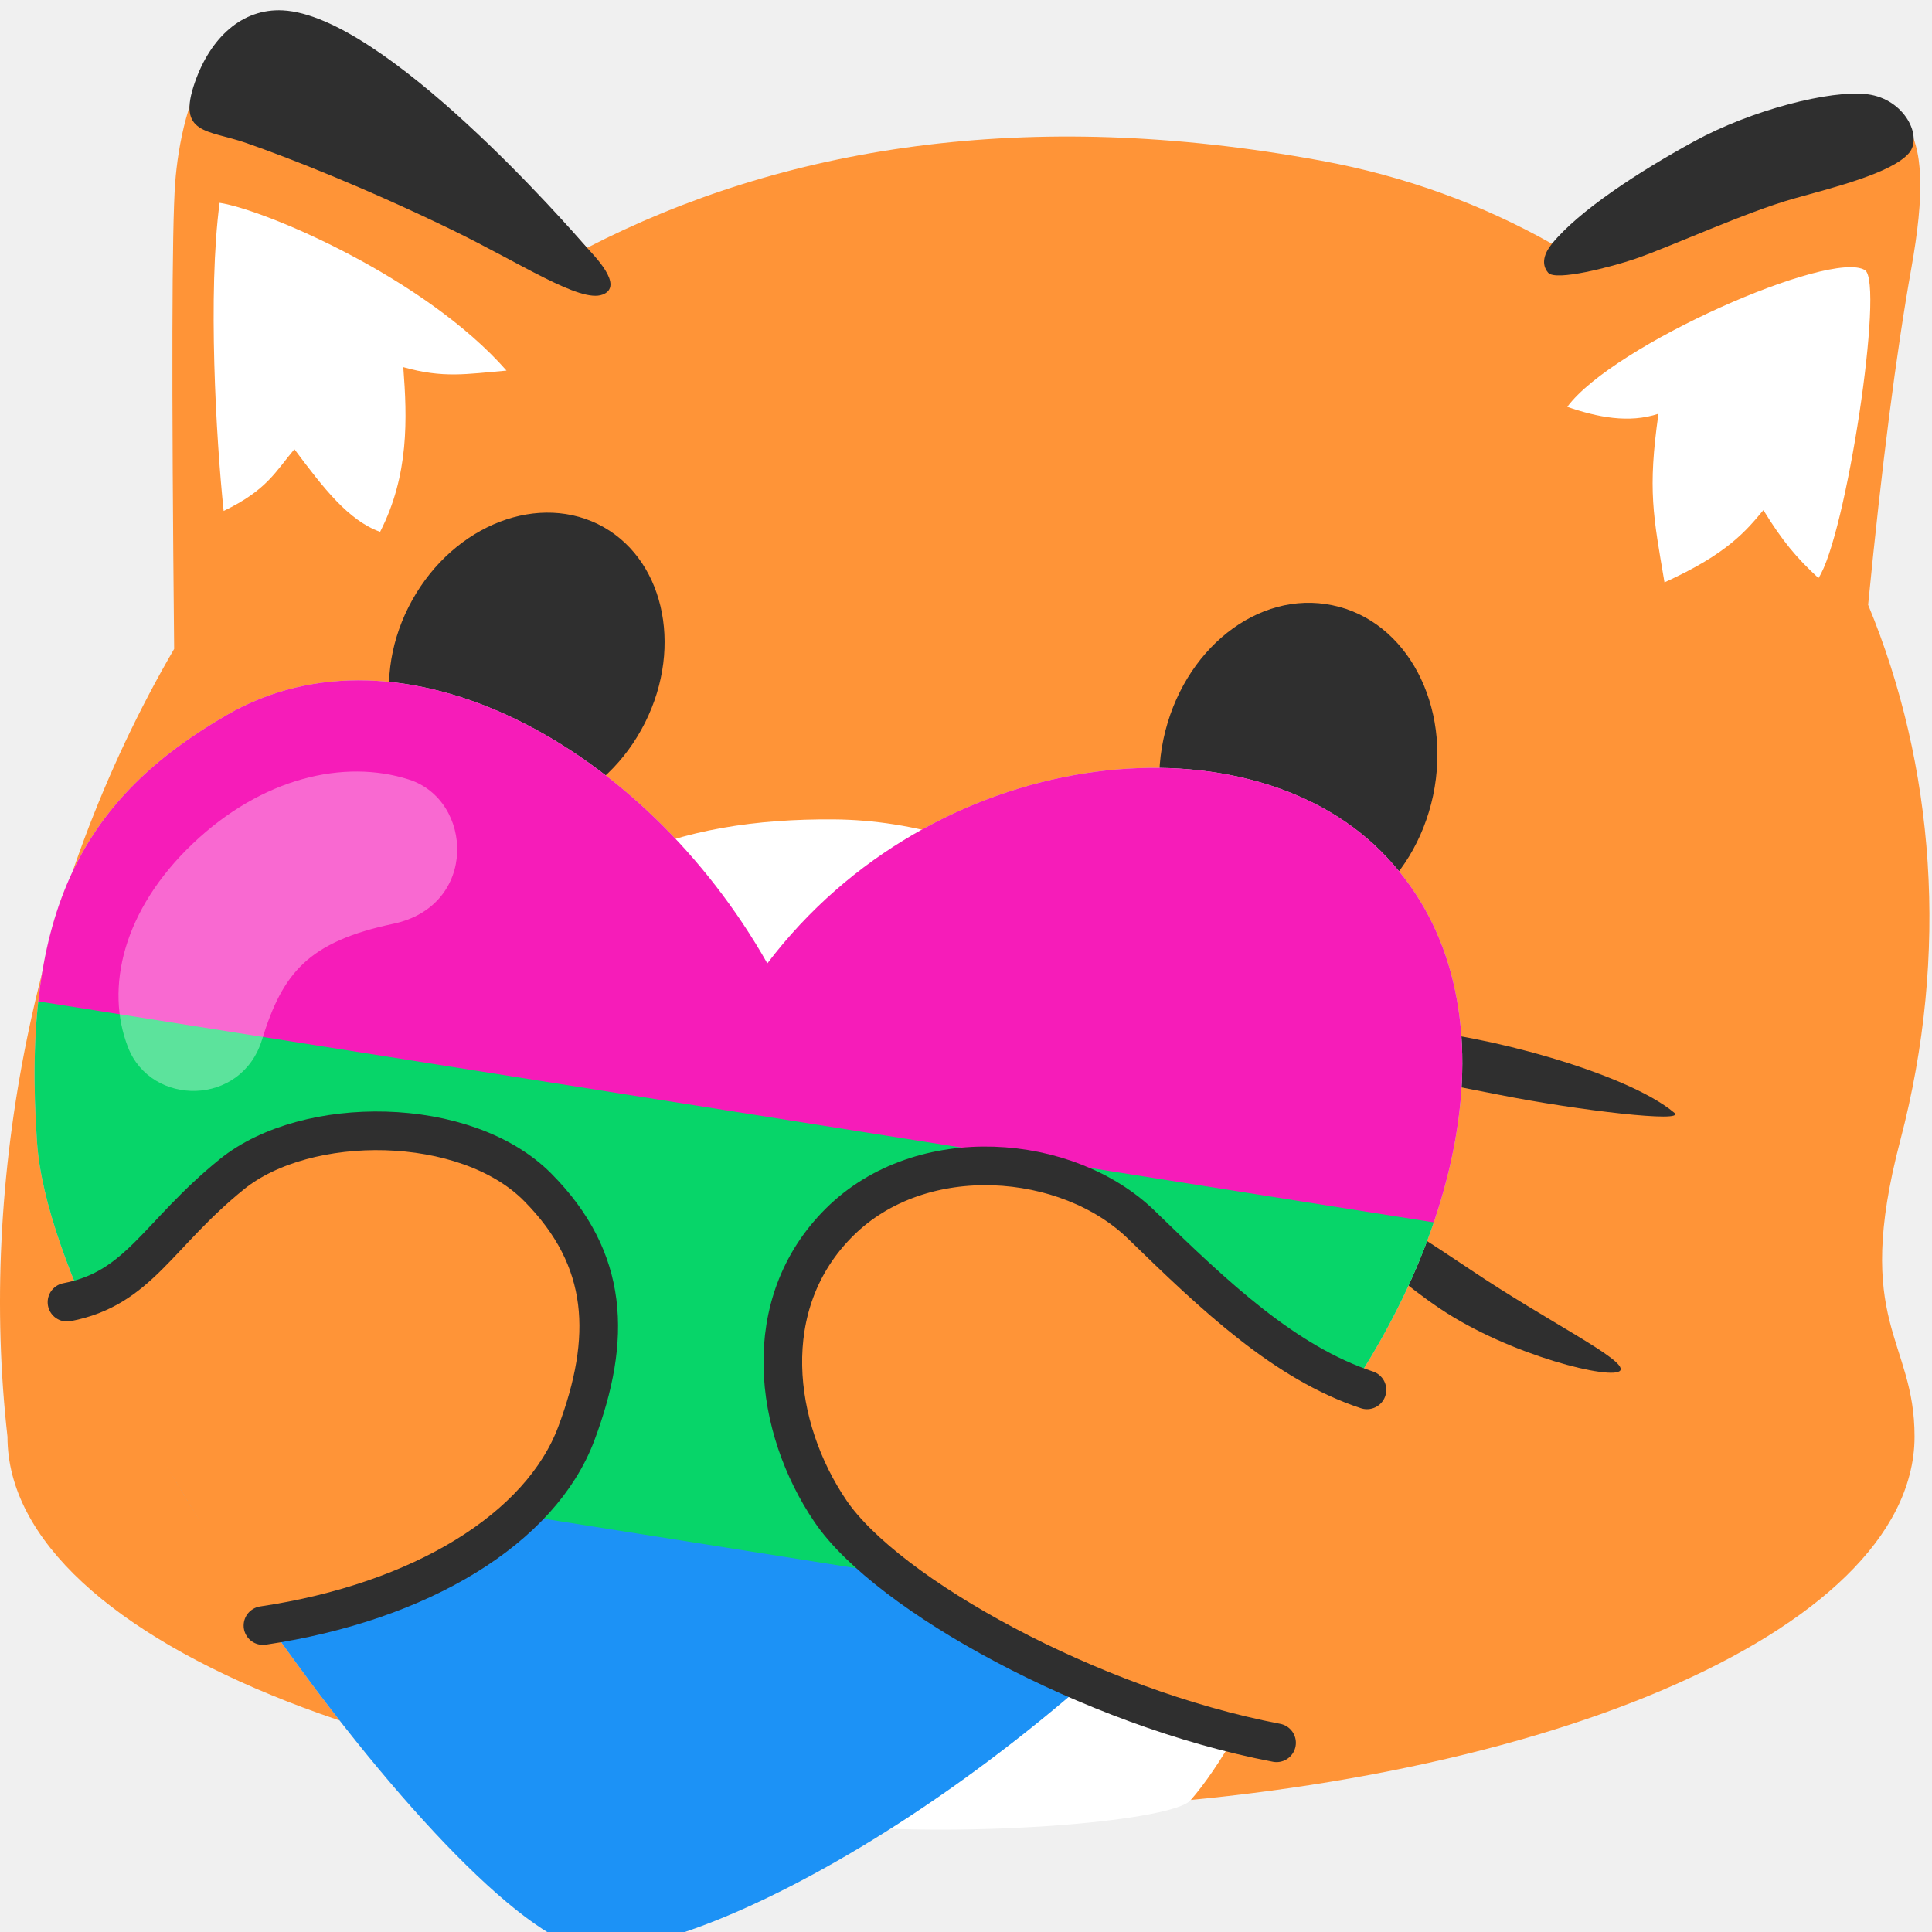
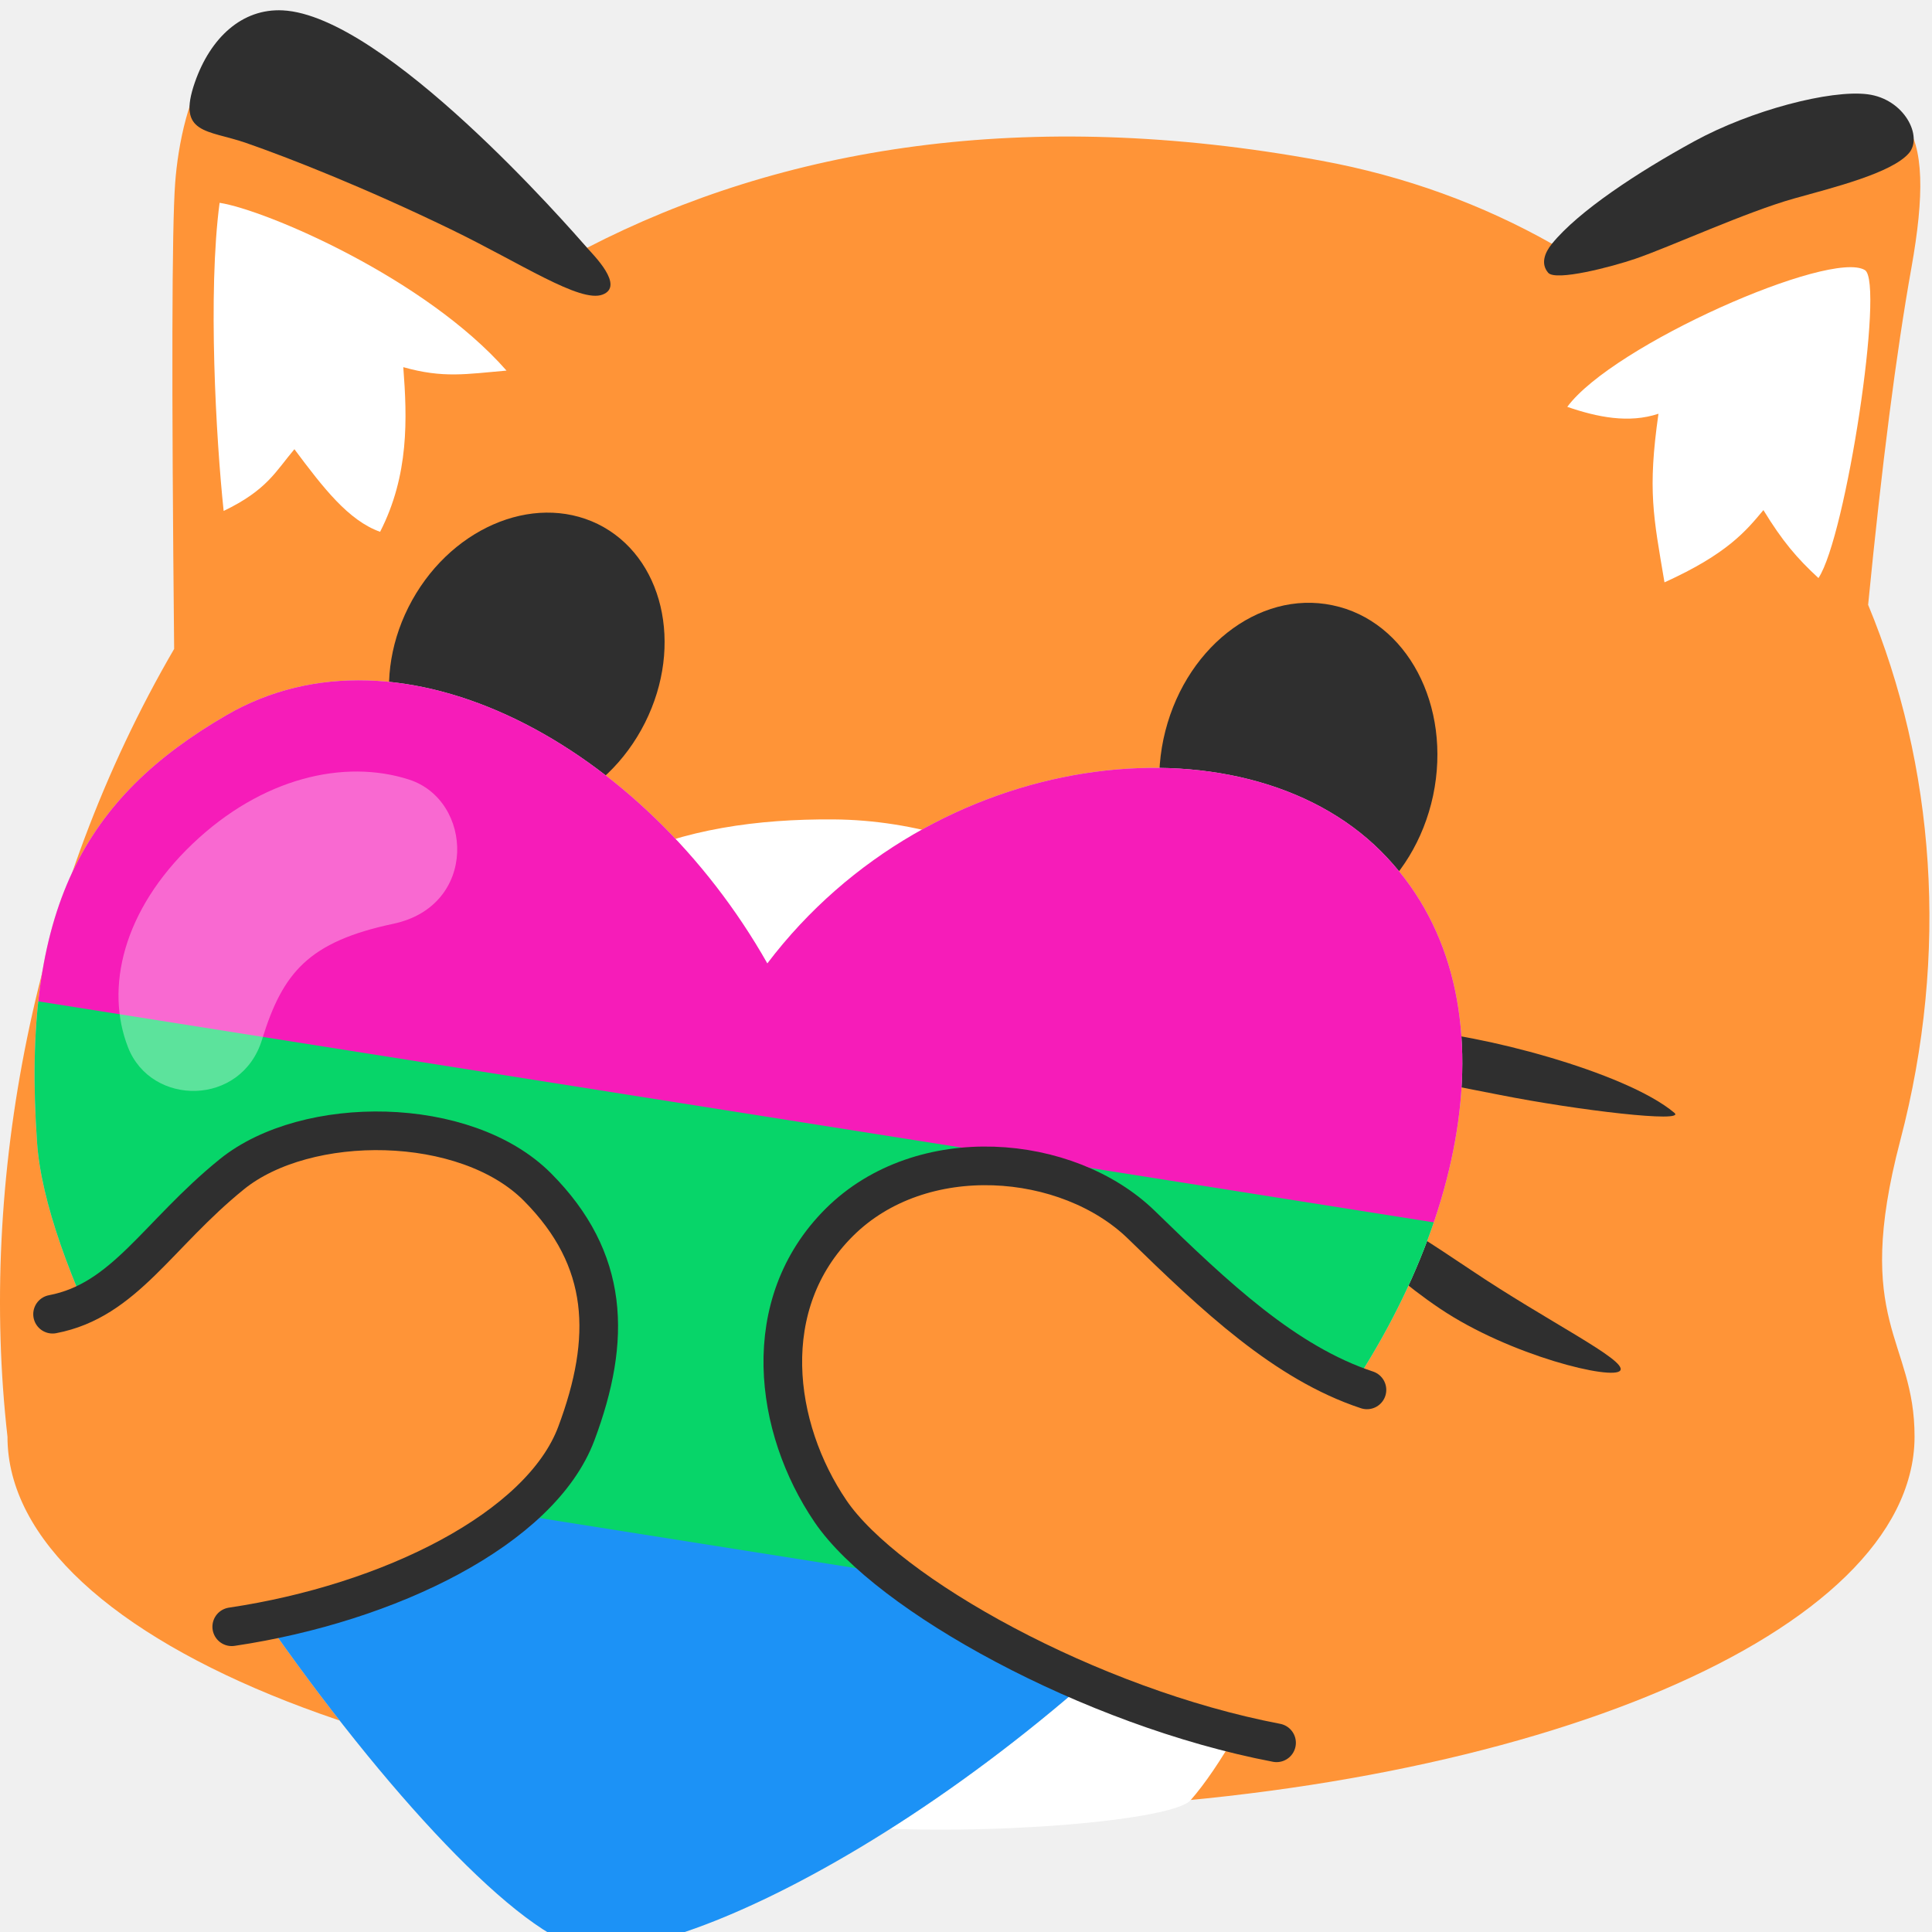
<svg xmlns="http://www.w3.org/2000/svg" width="128px" height="128px" viewBox="0 0 750 750" style="shape-rendering: geometricPrecision">
  <g id="foxcat-polysexual-heart">
    <g id="foxcatblob" transform="translate(0,8.508816)" fill="none">
      <g id="Body">
        <path id="body" fill="#ff9437" d="M227.907,87.691 C303.535,48.64 398.331,32.785 512.805,53.856 C545.561,59.865 575.596,70.937 602.463,86.121 C630.355,64.247 659.534,48.037 690,37.491 C742,19.491 752,39.491 742,95.491 C736.144,128.284 730.546,171.877 725.204,226.273 C751.04,288.613 756.818,361.338 737.696,434.165 C718.989,505.308 743.284,511.074 743.226,549.205 C743.226,554.207 742.578,559.15 741.284,564.034 C722.342,637.236 564.748,694.491 373.093,694.491 C168.614,694.491 2.902,629.41 2.902,549.205 C-8.3,450.296 12.857,337.343 67.602,243.405 C66.574,140.127 66.707,79.822 68,62.491 C70.162,33.524 84,-23.509 137,10.491 C169.904,31.599 200.206,57.333 227.907,87.691 Z" />
        <path id="stomach-floof" fill="white" d="m 130.764,508.453 c 14.299,6.367 21.31,11.98 32.57,26.136 -13.297,-33.305 -14.393,-89.969 13.681,-144.854 32.913,-64.345 87.574,-80.551 146.506,-80.15 62.914,0.428 128.613,39.441 152.426,104.493 24.409,66.679 20.551,124.35 -0.489,142.28 21.226,-5.446 25.183,-7.569 38.938,-8.014 2.894,46.543 -29.825,116.329 -52.21,141.991 -6.785,7.779 -78.321,14.257 -134.308,10.153 -55.987,-4.103 -156.123,-20.307 -161.521,-30.73 -27.187,-52.497 -31.142,-104.123 -35.594,-161.305 z" />
        <path id="ear-floof-right" fill="white" d="m 86.821,189.842 c -2.952,-27.83 -6.196,-84.866 -1.572,-119.62 17.738,2.73 79.763,29.115 111.38,65.136 -15.75,1.353 -24.507,3.039 -40.071,-1.336 1.527,19.895 2.275,41.883 -9.003,63.919 -12.299,-4.394 -22.025,-17.019 -33.268,-32.068 -7.346,8.682 -10.584,15.833 -27.467,23.969 z" />
        <path id="ear-floof-left" fill="white" d="m 608.417,149.437 c 17.698,-24.043 102.243,-61.188 115.539,-53.095 7.68,4.675 -7.346,103.518 -18.032,119.546 -8.348,-7.68 -14.025,-14.359 -21.371,-26.38 -6.679,8.014 -14.025,17.03 -38.402,28.05 -4.341,-25.712 -6.578,-35.686 -2.337,-65.45 -11.539,3.824 -23.709,1.336 -35.396,-2.671 z" />
        <path id="ear-contour-right" fill="#2f2f2f" d="m 75.639,23.485 c -7.058,20.313 4.963,18.308 19.906,23.5 16.509,5.736 45.949,17.284 79.498,33.544 27.215,13.19 50.146,28.648 58.873,25.324 8.727,-3.324 -3.66,-15.471 -6.01,-18.162 C 220.881,79.646 149.297,-2.467 109.773,-4.484 94.005,-5.288 81.681,6.097 75.639,23.485 Z" />
        <path id="ear-contour-left" fill="#2f2f2f" d="m 600.991,97.362 c 2.929,3.431 24.868,-2.333 33.884,-5.427 13.65,-4.683 43.157,-18.233 61.621,-23.394 15.205,-4.25 37.864,-9.849 44.556,-17.605 5.516,-6.394 -1.717,-21.053 -16.119,-22.859 -14.402,-1.805 -45.166,6.196 -67.21,18.255 -22.043,12.059 -44.972,27.148 -55.26,39.789 -2.905,3.569 -4.401,7.81 -1.472,11.241 z" />
      </g>
      <g id="eyes" transform="translate(33,190.4912)">
        <path id="left-eye" d="m 523.331,109.834 c -7.4,34.708 -36.728,57.983 -65.513,51.959 -28.989,-6.093 -46.436,-39.157 -39.172,-73.865 7.4,-34.776 36.728,-58.051 65.649,-51.959 28.853,5.956 46.368,38.952 39.036,73.865 z" style="fill:#2f2f2f" />
        <path id="right-eye" d="M 125.552,36.727 C 140.801,6.428 173.708,-7.921 199.056,4.426 224.338,16.839 232.565,51.342 217.382,81.574 202.2,111.806 169.36,126.222 144.012,113.809 118.73,101.395 110.437,66.825 125.552,36.727 Z" style="fill:#2f2f2f" />
      </g>
      <g id="whiskers" transform="translate(33,190.4912)">
        <g transform="translate(0.391648,152.6595)" style="fill:#2f2f2f">
          <path id="Right-bottom-wisker" d="m 483.608,112.341 c 2.536,-3.92 24.188,8.94 54,29 29.812,20.06 60.606,34.972 58,39 -2.606,4.028 -42.805,-5.701 -70,-24 -27.195,-18.299 -44.536,-40.08 -42,-44 z" />
          <path id="Right-top-wisker" d="m 491.608,57.341 c -2,-6 -2,-10 23,-9 25,1 83,16 102,32 4.699,3.957 -37.129,-0.875 -68,-7 -30.871,-6.125 -55,-10 -57,-16 z" />
          <path id="Left-bottom-wisker" d="m 117.608,60.341 c -19,21 -52,36 -84,53 -32,17 -49.439,8.263 -14,-13 35.439,-21.263 84,-43 98,-40 z" />
          <path id="Left-top-wisker" d="M 122.608,0.341 C 69.608,-1.659 15.608,5.341 6.608,16.341 c 0,3.438 103,3 116,0 13,-3 8.636,-15.674 0,-16 z" />
        </g>
      </g>
      <g id="mouth" transform="translate(33,190.4912)">
        <path d="m 196,176 c 13.333,47.333 23,71.333 29,72 6,0.667 26.667,-18 62,-56 27.333,46 43.667,71.333 49,76 5.333,4.667 28,-15.667 68,-61" style="stroke:#2f2f2f;stroke-width:30;stroke-linecap:round;stroke-linejoin:round" />
      </g>
      <g>
        <g transform="translate(13 255)">
          <defs>
            <path d="M523.079 66.934c54.087 54.088 33.802 149.947-23.638 225.507C403 420 266 495 217.379 493.369c-48.621-1.631-209.603-222.173-215.99-313.27C-5 89 20 46 74.858 14.147 142.991-25.411 237 26 284.876 110.508 349 26 468.99 12.847 523.079 66.934z" id="a" />
          </defs>
          <mask id="b" fill="#fff">
            <use href="#a" />
          </mask>
          <use fill="#D8D8D8" href="#a" />
          <g fill-rule="nonzero" mask="url(#b)">
            <path fill="#1C92F6" d="M-123.103-64.33L704.58 66.761l-78.687 496.807-827.682-131.092z" />
            <path fill="#07D569" d="M-123.103-64.33L704.58 66.761l-52.458 331.204-827.683-131.092z" />
            <path fill="#F61CB9" d="M-123.103-64.33L704.58 66.761l-26.229 165.602-827.683-131.092z" />
          </g>
        </g>
        <path d="M74.715 319.095c-27.016 25.776-34 56-25 79s44 23 52-3 18-38 51-45 31-48 6-56-56.985-.776-84 25z" fill-opacity=".34" fill="#FFF" />
      </g>
      <g>
-         <path id="right-arm" fill="#ff9437" stroke="#2f2f2f" stroke-width="15" stroke-linecap="round" stroke-linejoin="round" d="m 26,497 c 28,-5.333 35.081,-26.258 64,-49.667 28.919,-23.409 90.773,-23.093 118.676,5.004 27.903,28.098 28.852,58.816 15.051,95.66 -13.801,36.844 -60.285,65.408 -121.648,74.534" />
+         <path id="right-arm" fill="#ff9437" stroke="#2f2f2f" stroke-width="15" stroke-linecap="round" stroke-linejoin="round" d="m 20.407,501.661 c 28,-5.333 40.674,-30.919 69.593,-54.329 28.919,-23.409 90.773,-23.093 118.676,5.004 27.903,28.098 28.852,58.816 15.051,95.66 -13.801,36.844 -72.404,65.874 -133.767,75" />
        <path id="left-arm" fill="#ff9437" stroke="#2f2f2f" stroke-width="15" stroke-linecap="round" stroke-linejoin="round" d="m 530.651,531.043 c -31.778,-10.528 -58.849,-36.117 -87.498,-64.032 -28.649,-27.915 -85.442,-32.761 -117.343,-0.997 -31.901,31.764 -25.384,79.793 -3.422,112.119 21.962,32.326 100.915,76.118 173.169,89.911" />
      </g>
    </g>
  </g>
</svg>
